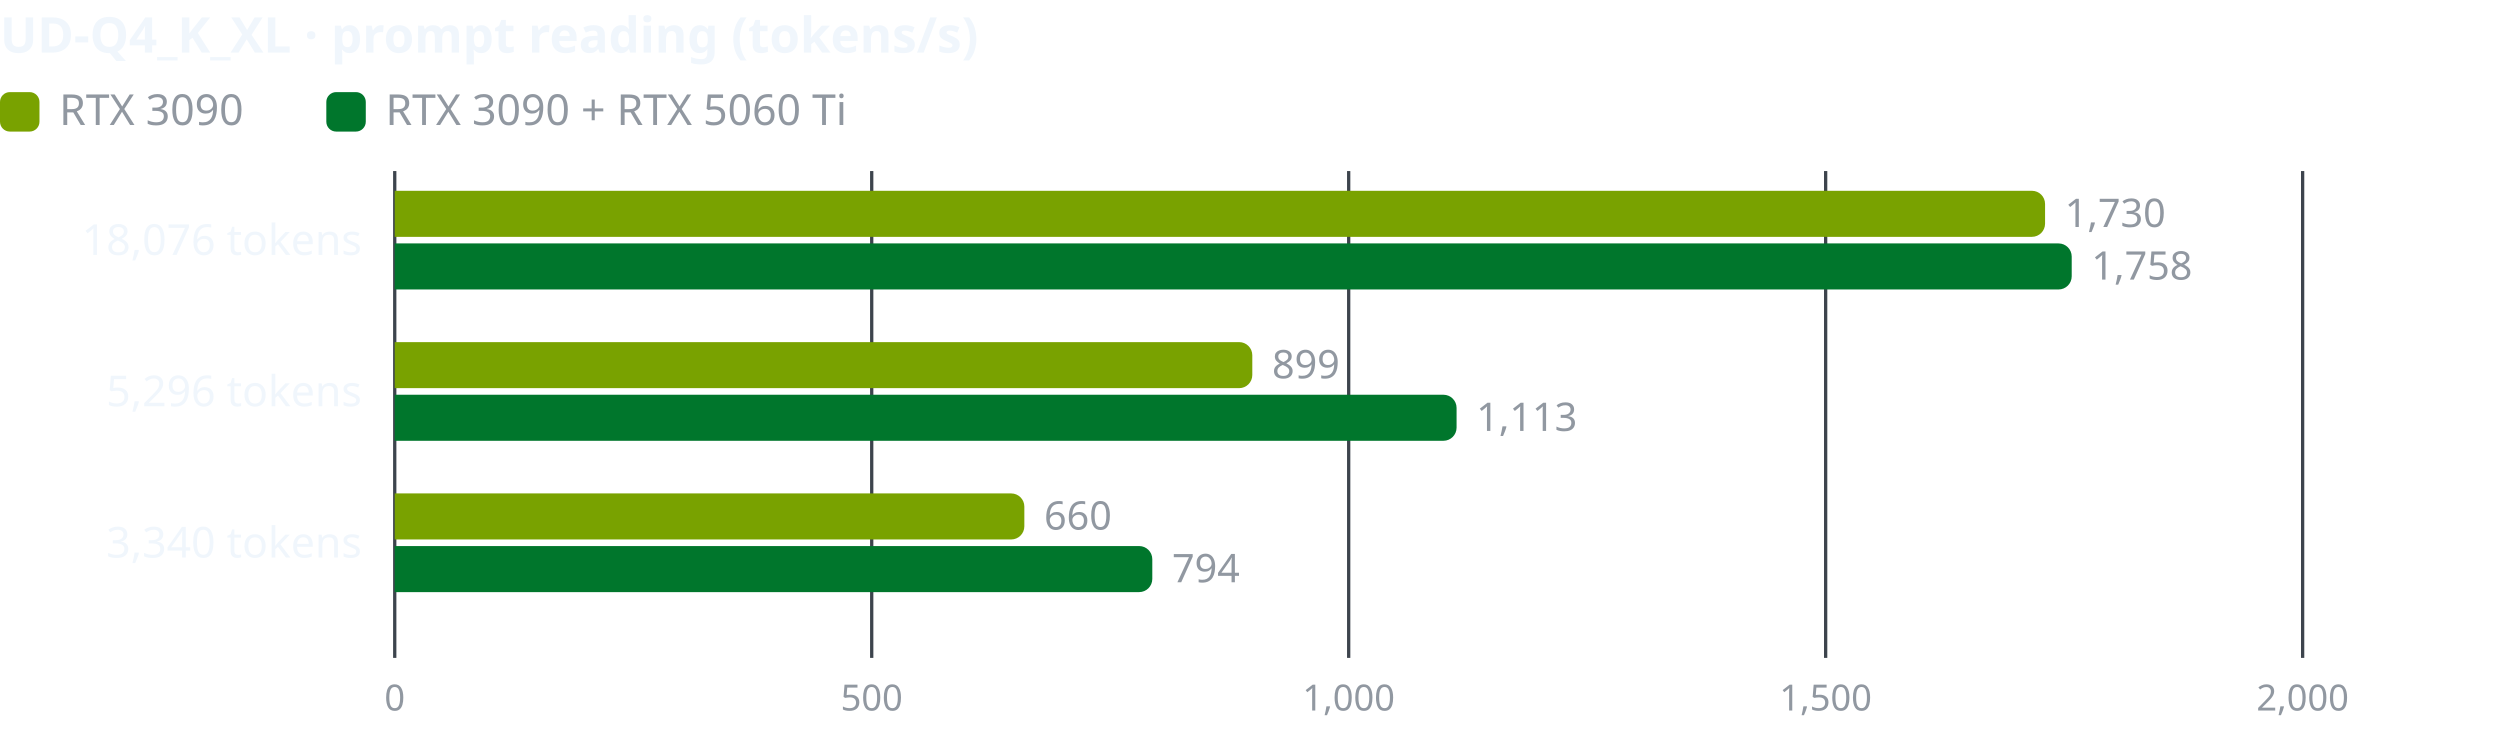
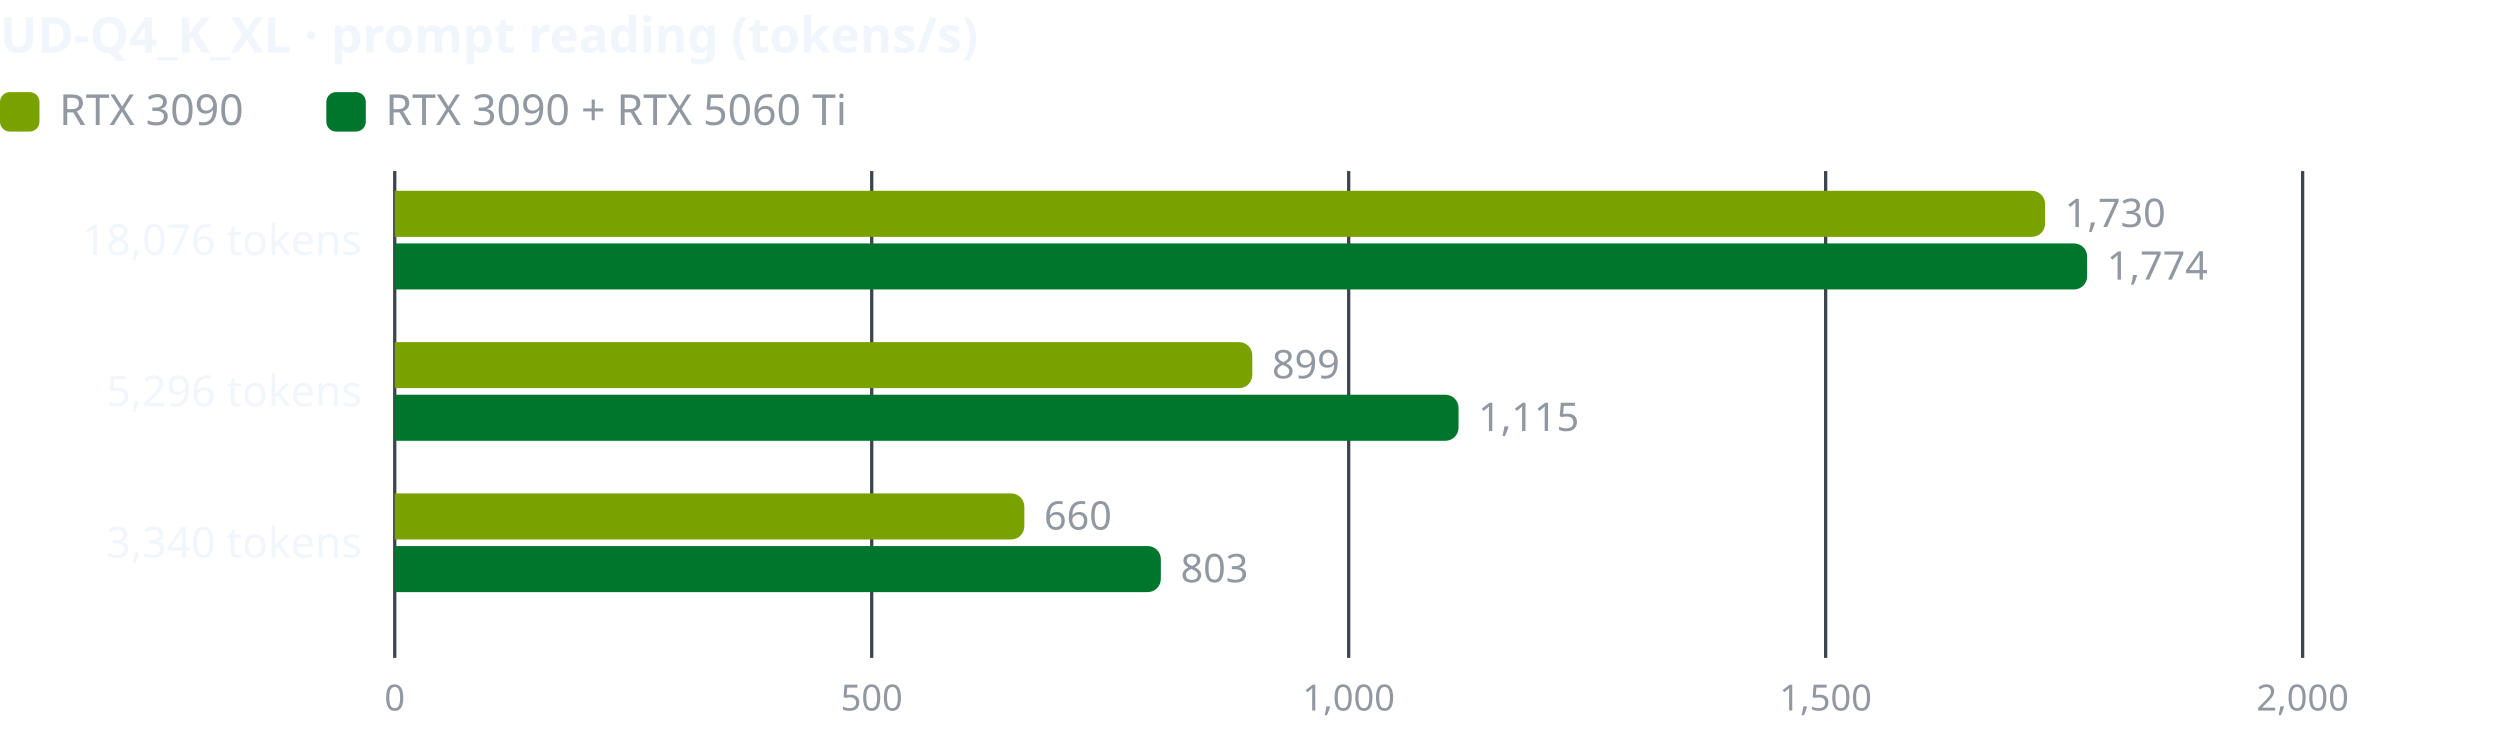
<svg xmlns="http://www.w3.org/2000/svg" width="760" height="222" viewBox="0 0 760 222" role="img" aria-label="UD-Q4_K_XL prompt reading speed" font-family="-apple-system,BlinkMacSystemFont,'Segoe UI','Noto Sans',Helvetica,Arial,sans-serif">
  <text x="0" y="16" font-size="15" font-weight="600" fill="#f0f6fc">UD-Q4_K_XL · prompt reading (tokens/s)</text>
  <rect x="0" y="28" width="12" height="12" rx="3" fill="#79a200" />
  <text x="18" y="38" font-size="13" fill="#9198a1">RTX 3090</text>
  <rect x="99.2" y="28" width="12" height="12" rx="3" fill="#00762c" />
  <text x="117.2" y="38" font-size="13" fill="#9198a1">RTX 3090 + RTX 5060 Ti</text>
  <line x1="120.0" y1="52" x2="120.0" y2="200" stroke="#3d444d" stroke-width="1" />
  <text x="120.0" y="216" font-size="11" fill="#9198a1" text-anchor="middle">0</text>
  <line x1="265.0" y1="52" x2="265.0" y2="200" stroke="#3d444d" stroke-width="1" />
  <text x="265.0" y="216" font-size="11" fill="#9198a1" text-anchor="middle">500</text>
  <line x1="410.0" y1="52" x2="410.0" y2="200" stroke="#3d444d" stroke-width="1" />
  <text x="410.0" y="216" font-size="11" fill="#9198a1" text-anchor="middle">1,000</text>
  <line x1="555.0" y1="52" x2="555.0" y2="200" stroke="#3d444d" stroke-width="1" />
  <text x="555.0" y="216" font-size="11" fill="#9198a1" text-anchor="middle">1,500</text>
  <line x1="700.0" y1="52" x2="700.0" y2="200" stroke="#3d444d" stroke-width="1" />
  <text x="700.0" y="216" font-size="11" fill="#9198a1" text-anchor="middle">2,000</text>
  <text x="110" y="77.5" font-size="13" fill="#f0f6fc" text-anchor="end">18,076 tokens</text>
  <path d="M120.0,58.0 h497.7 a4,4 0 0 1 4,4 v6.0 a4,4 0 0 1 -4,4 h-497.7 z" fill="#79a200" />
  <text x="627.7" y="69" font-size="12" fill="#9198a1">1,730</text>
-   <path d="M120.0,74.0 h505.8 a4,4 0 0 1 4,4 v6.0 a4,4 0 0 1 -4,4 h-505.8 z" fill="#00762c" />
-   <text x="635.8" y="85" font-size="12" fill="#9198a1">1,758</text>
+   <path d="M120.0,74.0 h510.5 a4,4 0 0 1 4,4 v6.0 a4,4 0 0 1 -4,4 h-510.5 z" fill="#00762c" />
+   <text x="640.5" y="85" font-size="12" fill="#9198a1">1,774</text>
  <text x="110" y="123.5" font-size="13" fill="#f0f6fc" text-anchor="end">5,296 tokens</text>
  <path d="M120.0,104.0 h256.7 a4,4 0 0 1 4,4 v6.0 a4,4 0 0 1 -4,4 h-256.7 z" fill="#79a200" />
  <text x="386.7" y="115" font-size="12" fill="#9198a1">899</text>
-   <path d="M120.0,120.0 h318.8 a4,4 0 0 1 4,4 v6.0 a4,4 0 0 1 -4,4 h-318.8 z" fill="#00762c" />
-   <text x="448.8" y="131" font-size="12" fill="#9198a1">1,113</text>
+   <path d="M120.0,120.0 h319.4 a4,4 0 0 1 4,4 v6.0 a4,4 0 0 1 -4,4 h-319.4 z" fill="#00762c" />
+   <text x="449.4" y="131" font-size="12" fill="#9198a1">1,115</text>
  <text x="110" y="169.5" font-size="13" fill="#f0f6fc" text-anchor="end">3,340 tokens</text>
  <path d="M120.0,150.0 h187.4 a4,4 0 0 1 4,4 v6.0 a4,4 0 0 1 -4,4 h-187.4 z" fill="#79a200" />
  <text x="317.4" y="161" font-size="12" fill="#9198a1">660</text>
-   <path d="M120.0,166.0 h226.3 a4,4 0 0 1 4,4 v6.0 a4,4 0 0 1 -4,4 h-226.3 z" fill="#00762c" />
-   <text x="356.3" y="177" font-size="12" fill="#9198a1">794</text>
+   <path d="M120.0,166.0 h228.9 a4,4 0 0 1 4,4 v6.0 a4,4 0 0 1 -4,4 h-228.9 z" fill="#00762c" />
+   <text x="358.9" y="177" font-size="12" fill="#9198a1">803</text>
</svg>
